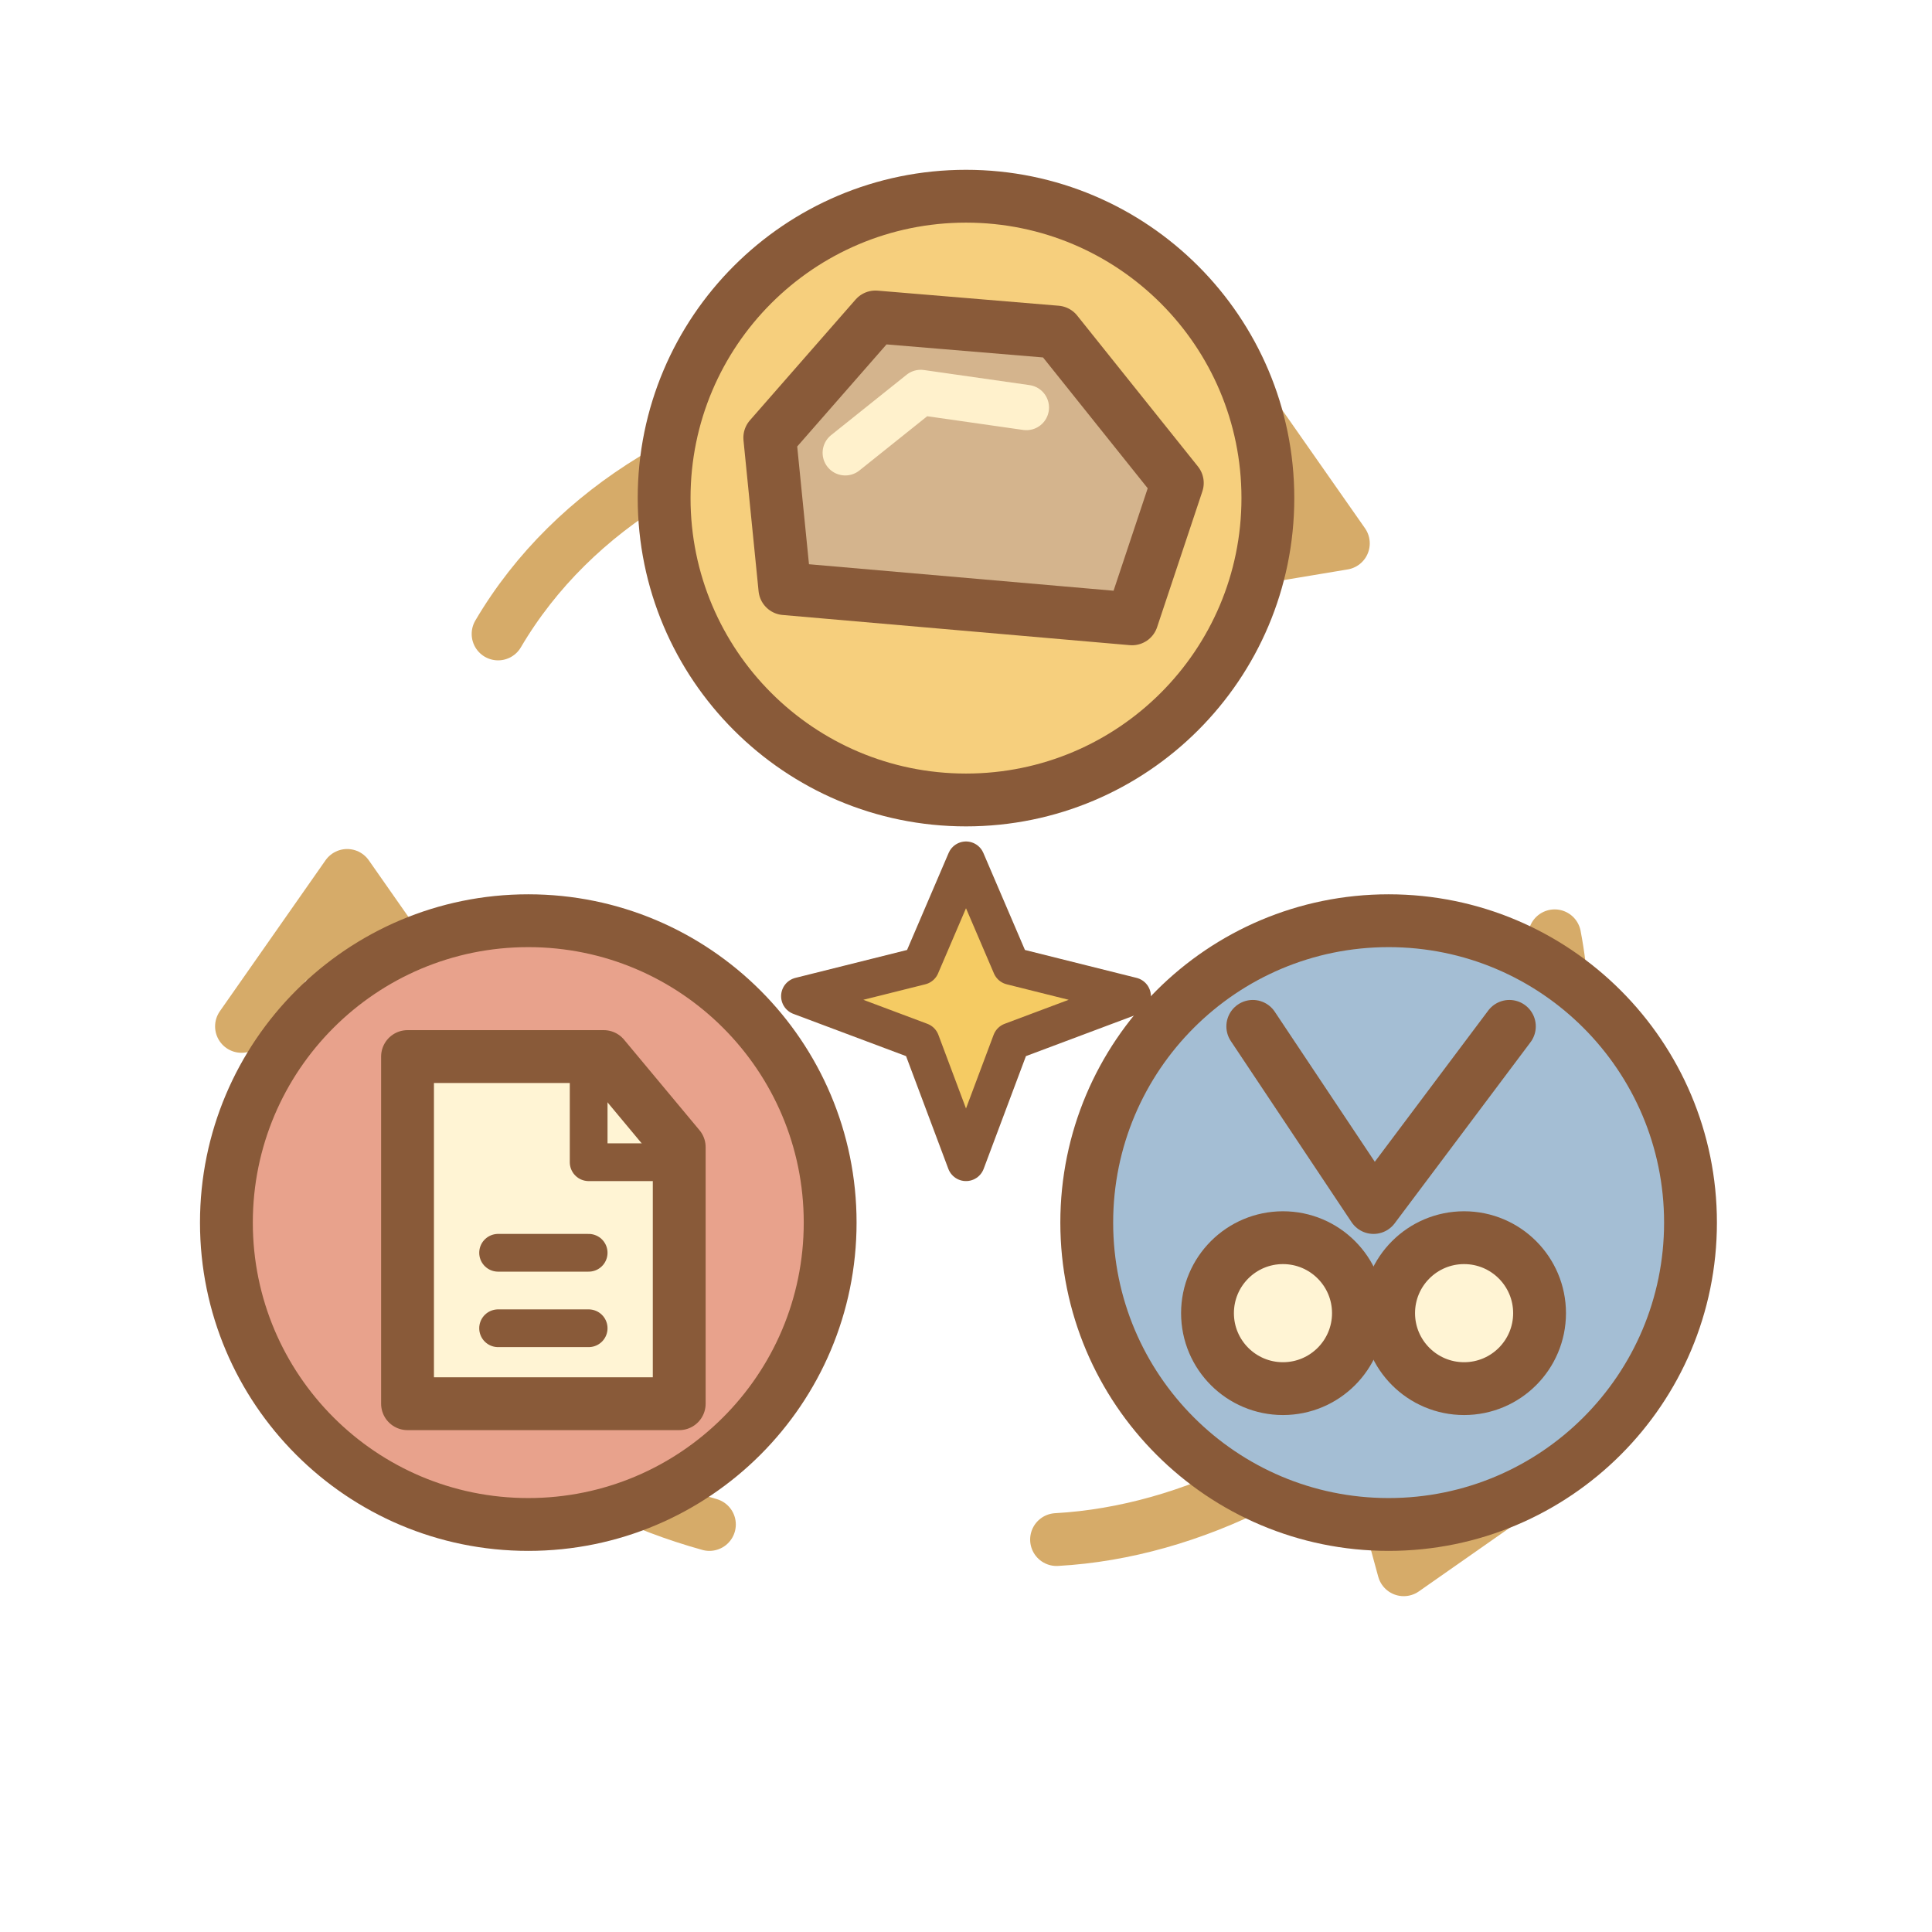
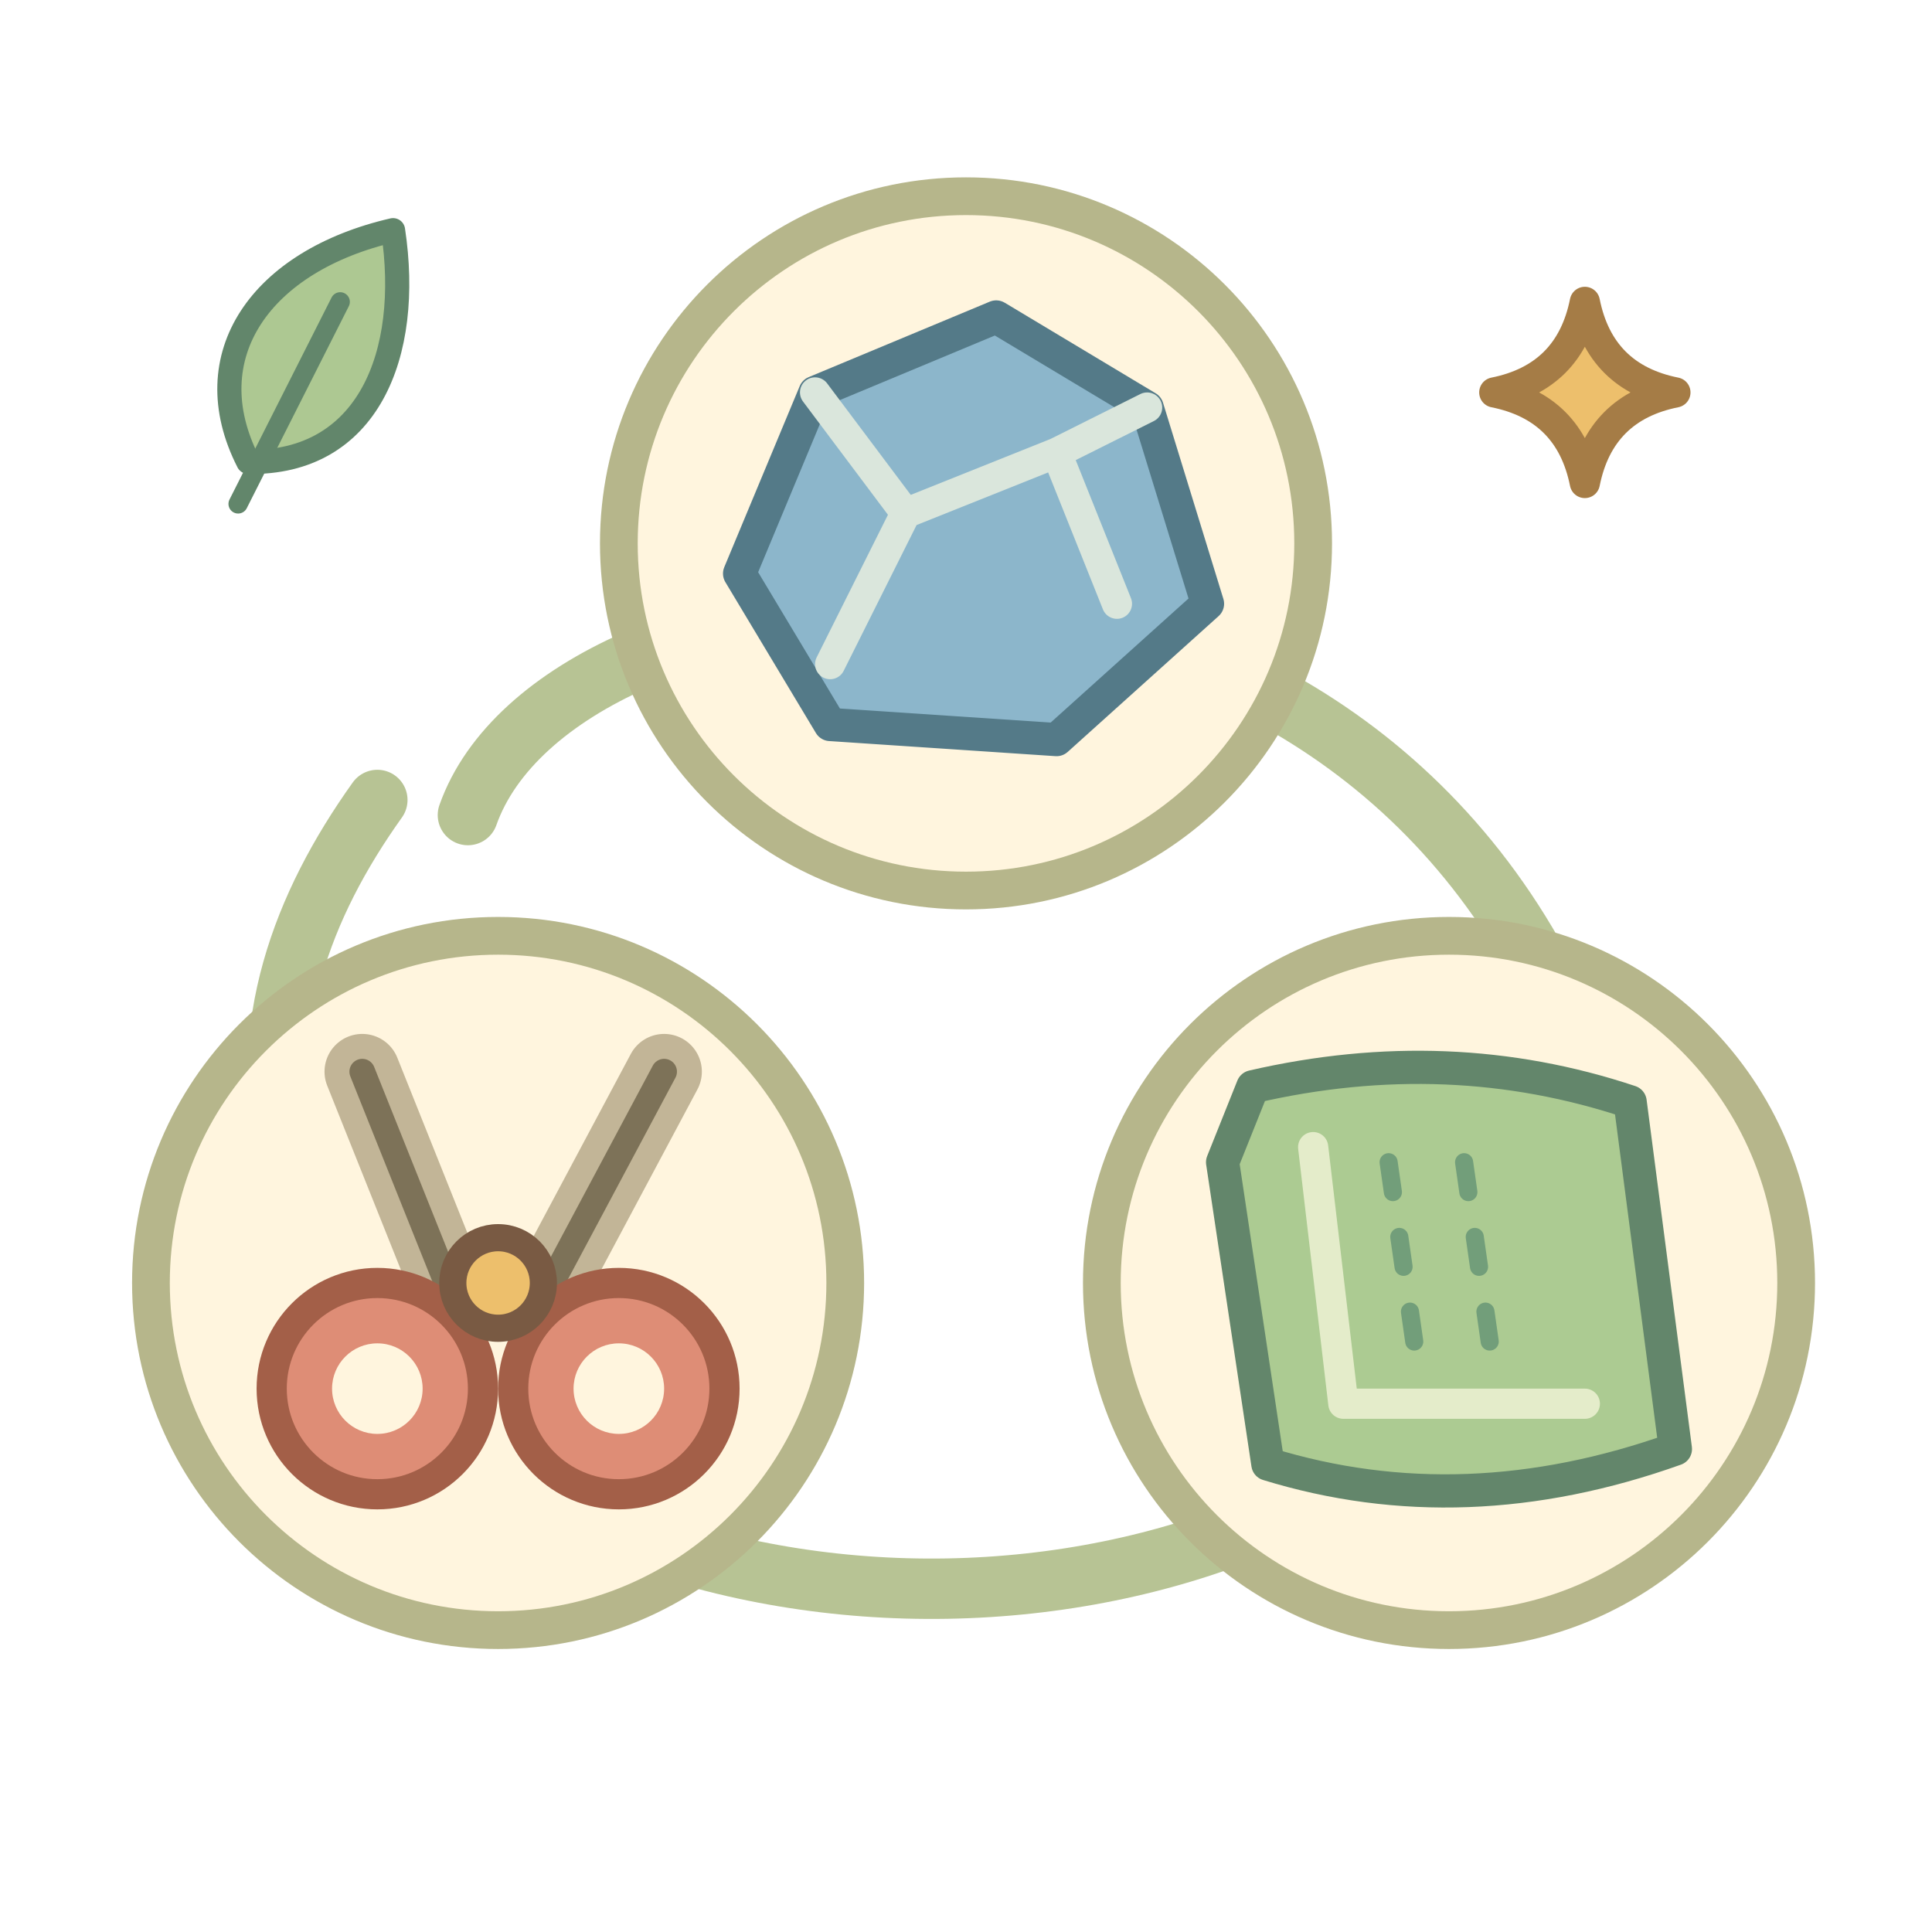
<svg xmlns="http://www.w3.org/2000/svg" width="128" height="128" viewBox="0 0 128 128">
-   <g stroke="#895A39" stroke-width="3.5" stroke-linecap="round" stroke-linejoin="round">
-     <path d="M33 42c10-17 37-21 54-8M103 62c4 21-15 39-33 40M47 101C29 96 18 79 23 60" fill="none" stroke="#D6AB69" />
-     <path d="m82 26 7 10-12 2m26 59-10 7-3-11M16 68l7-10 7 10" fill="none" stroke="#D6AB69" />
-     <circle cx="64" cy="33" r="20" fill="#F6CF7D" />
-     <path d="m52 39-1-10 7-8 12 1 8 10-3 9z" fill="#D4B48D" />
-     <path d="m56 30 5-4 7 1" fill="none" stroke="#FFF1CC" stroke-width="3" />
-     <circle cx="92" cy="81" r="20" fill="#A4BED4" />
-     <path d="m91 80 9-12m-9 12-8-12" fill="none" />
-     <circle cx="85" cy="87" r="5" fill="#FFF4D4" />
-     <circle cx="97" cy="87" r="5" fill="#FFF4D4" />
-     <circle cx="35" cy="81" r="20" fill="#E8A28C" />
-     <path d="M27 70h13l5 6v17H27z" fill="#FFF4D4" />
-     <path d="M39 70v7h6m-12 6h6m-6 5h6" fill="none" stroke-width="2.5" />
-     <path d="m64 57 3 7 8 2-8 3-3 8-3-8-8-3 8-2z" fill="#F5CB63" stroke-width="2.5" />
+   <g stroke="#795A43" stroke-width="3.2" stroke-linecap="round" stroke-linejoin="round">
+     <path d="M31 54C37 37 84 31 102 64M100 89C83 110 43 111 24 90M19 77C17 68 20 60 25 53" fill="none" stroke="#B7C394" stroke-width="4" />
+     <circle cx="64" cy="36" r="23" fill="#FFF5DE" stroke="#B6B68B" stroke-width="2.5" />
+     <g transform="translate(48 20) scale(1)">
+       <path d="M1 18L6 6L18 1L28 7L32 20L22 29L7 28Z" fill="#8CB6CB" stroke="#547A88" stroke-width="2.2" />
+       <path d="M6 6L12 14L22 10L28 7M12 14L7 24M22 10L26 20" fill="none" stroke="#DAE6DC" stroke-width="2" />
+     </g>
+     <circle cx="33" cy="85" r="23" fill="#FFF5DE" stroke="#B6B68B" stroke-width="2.5" />
+     <g transform="translate(17 69) scale(1)">
+       <path d="M13 17L7 2M19 17L27 2" fill="none" stroke="#C2B597" stroke-width="5" />
+       <path d="M13 17L7 2M19 17L27 2" fill="none" stroke="#7D7258" stroke-width="1.7" />
+       <circle cx="8" cy="23" r="7" fill="#DE8D76" stroke="#A35F48" stroke-width="2" />
+       <circle cx="24" cy="23" r="7" fill="#DE8D76" stroke="#A35F48" stroke-width="2" />
+       <circle cx="8" cy="23" r="3" fill="#FFF5DE" stroke="none" />
+       <circle cx="24" cy="23" r="3" fill="#FFF5DE" stroke="none" />
+       <circle cx="16" cy="16" r="3" fill="#EDBF6C" stroke-width="1.8" />
+     </g>
+     <circle cx="96" cy="85" r="23" fill="#FFF5DE" stroke="#B6B68B" stroke-width="2.5" />
+     <g transform="translate(80 69) scale(1)">
+       <path d="M3 3Q16 0 28 4L31 27Q17 32 4 28L1 8Z" fill="#ACCB92" stroke="#63866B" stroke-width="2.2" />
+       <path d="M7 7L9 24L25 24" fill="none" stroke="#E4ECCA" stroke-width="2" />
+       <path d="M12 8L14 22M17 8L19 22" fill="none" stroke="#729E7A" stroke-width="1.2" stroke-dasharray="2 3" />
+     </g>
+     <g transform="translate(14 20) rotate(-13) scale(0.64)">
+       <path d="M0 17C-3 5 6-3 20-3C19 10 12 20 0 17Z" fill="#ADC892" stroke="#62866B" stroke-width="2.5" />
+       <path d="M-2 21L13 3" fill="none" stroke="#62866B" stroke-width="2" />
+     </g>
+     <path d="M105 20Q106 25 111 26Q106 27 105 32Q104 27 99 26Q104 25 105 20Z" fill="#EDBF6C" stroke="#A57C46" stroke-width="2" />
  </g>
</svg>
